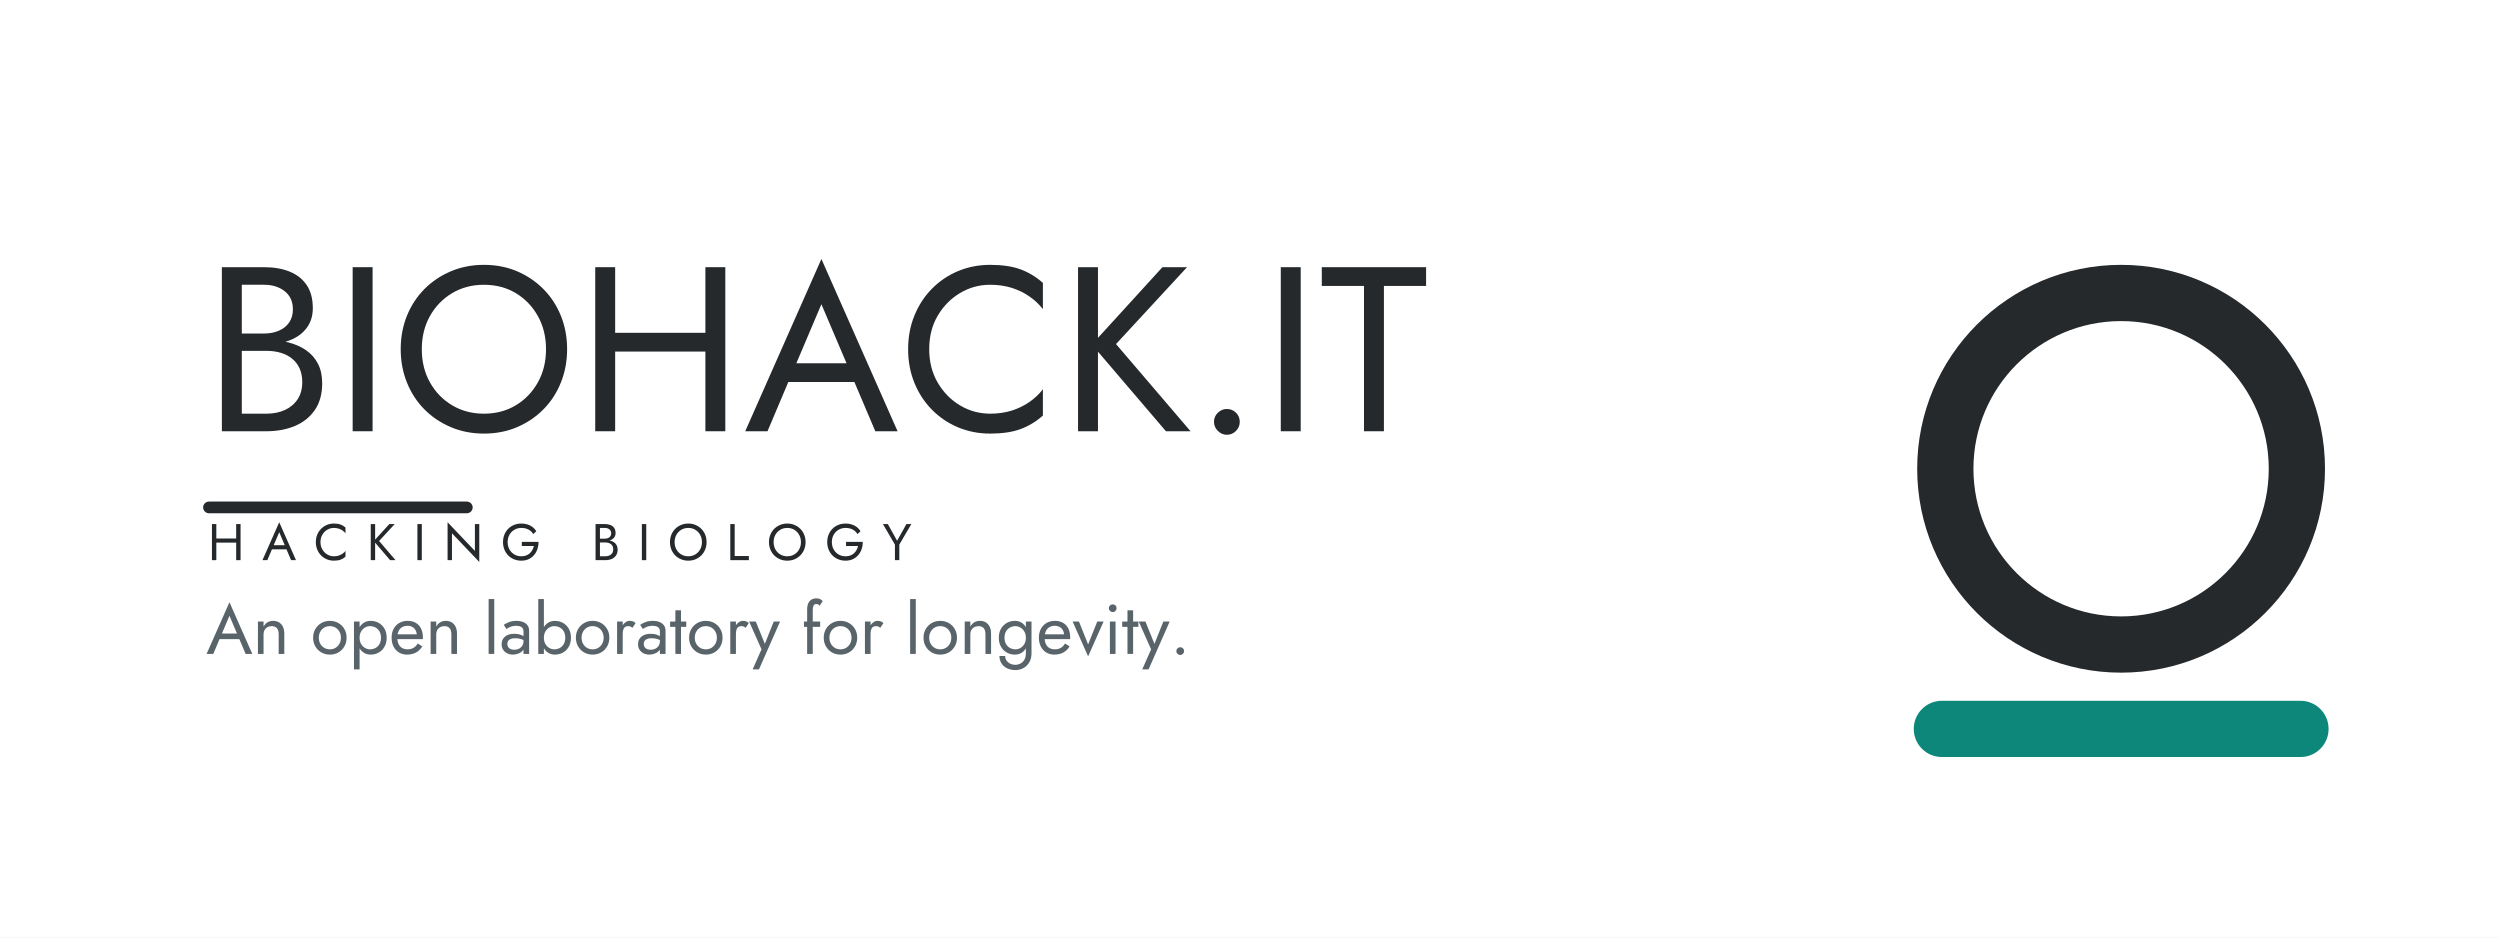
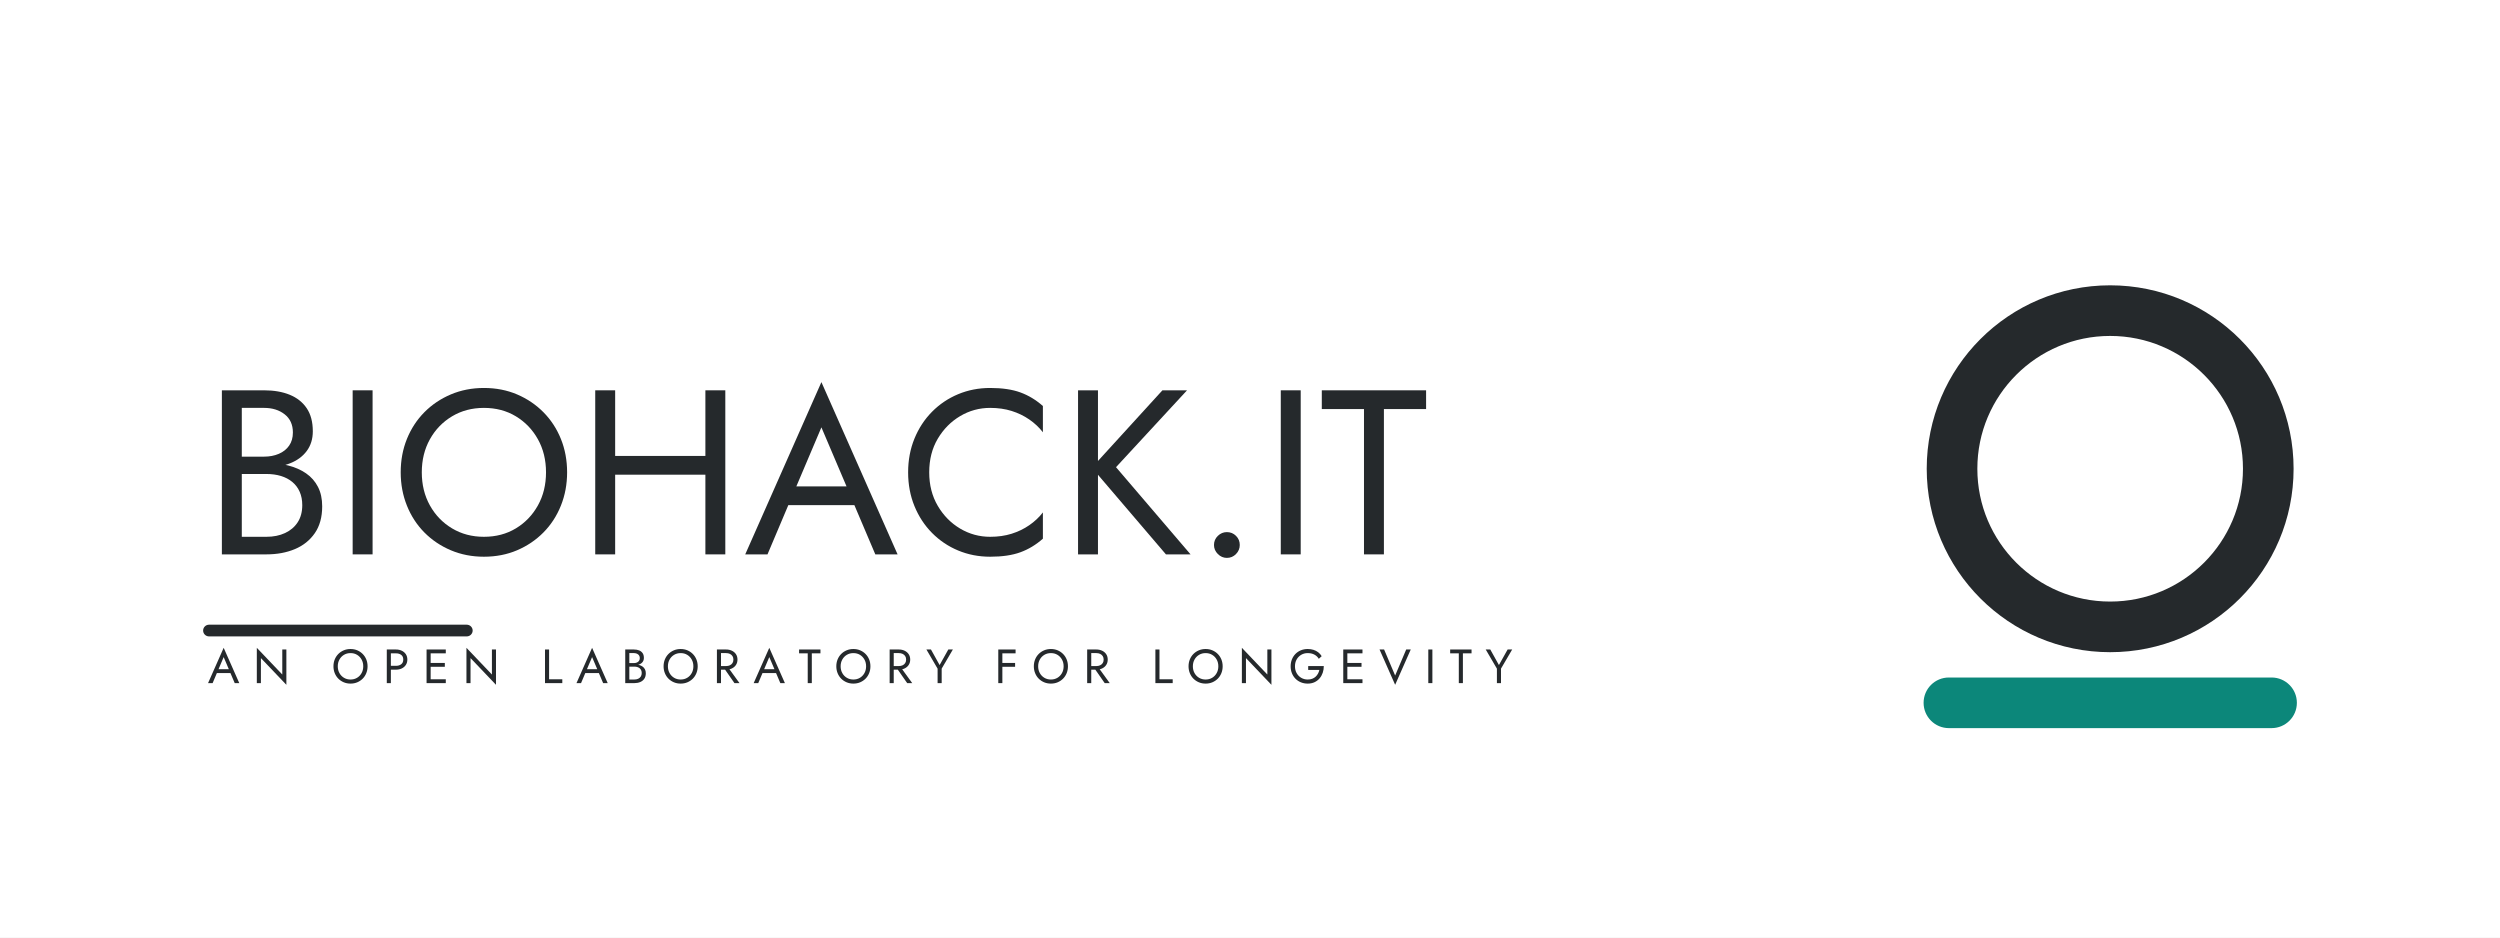
<svg xmlns="http://www.w3.org/2000/svg" viewBox="0 0 1600 600" width="1600" height="600">
  <rect width="1600" height="600" fill="#ffffff" />
-   <g fill="#25292c" transform="translate(130.0,276.0) scale(0.15,-0.15)">
+   <g fill="#25292c" transform="translate(130.0,354.8) scale(0.15,-0.15)">
    <path d="M147 370H260Q323 370 369.5 388.0Q416 406 442.0 441.0Q468 476 468 525Q468 585 442.0 623.5Q416 662 369.5 681.0Q323 700 260 700H80V0H270Q338 0 391.5 22.5Q445 45 476.5 90.5Q508 136 508 205Q508 253 490.0 288.0Q472 323 439.5 345.5Q407 368 364.0 379.0Q321 390 270 390H147V343H270Q304 343 332.0 334.5Q360 326 380.5 309.0Q401 292 412.0 267.0Q423 242 423 210Q423 167 403.5 137.0Q384 107 349.5 91.0Q315 75 270 75H165V625H260Q313 625 348.0 597.5Q383 570 383 520Q383 487 367.0 464.0Q351 441 323.0 429.0Q295 417 260 417H147Z" transform="translate(0.0,0)" />
    <path d="M80 700V0H165V700Z" transform="translate(558.0,0)" />
    <path d="M130 350Q130 429 164.5 491.0Q199 553 259.0 589.0Q319 625 395 625Q472 625 531.5 589.0Q591 553 625.5 491.0Q660 429 660 350Q660 271 625.5 209.0Q591 147 531.5 111.0Q472 75 395 75Q319 75 259.0 111.0Q199 147 164.5 209.0Q130 271 130 350ZM40 350Q40 274 66.5 208.0Q93 142 141.0 93.5Q189 45 254.0 17.5Q319 -10 395 -10Q472 -10 536.5 17.5Q601 45 649.0 93.5Q697 142 723.5 208.0Q750 274 750 350Q750 427 723.5 492.5Q697 558 649.0 606.5Q601 655 536.5 682.5Q472 710 395 710Q319 710 254.0 682.5Q189 655 141.0 606.5Q93 558 66.5 492.5Q40 427 40 350Z" transform="translate(803.0,0)" />
    <path d="M127 340H607V420H127ZM550 700V0H635V700ZM80 700V0H165V700Z" transform="translate(1593.0,0)" />
    <path d="M147 210H517L487 290H177ZM330 542 450 260 458 240 560 0H655L330 735L5 0H100L204 246L212 264Z" transform="translate(2308.0,0)" />
    <path d="M130 350Q130 432 166.5 493.5Q203 555 262.0 590.0Q321 625 390 625Q440 625 481.5 612.0Q523 599 557.0 575.5Q591 552 615 521V633Q571 672 519.0 691.0Q467 710 390 710Q317 710 253.5 683.5Q190 657 142.0 608.5Q94 560 67.0 494.0Q40 428 40 350Q40 272 67.0 206.0Q94 140 142.0 91.5Q190 43 253.5 16.5Q317 -10 390 -10Q467 -10 519.0 9.0Q571 28 615 67V179Q591 148 557.0 124.5Q523 101 481.5 88.0Q440 75 390 75Q321 75 262.0 110.0Q203 145 166.5 207.0Q130 269 130 350Z" transform="translate(2968.0,0)" />
    <path d="M80 700V0H165V700ZM440 700 139 370 455 0H560L242 372L545 700Z" transform="translate(3653.0,0)" />
    <path d="M95 40Q95 18 111.5 1.5Q128 -15 150 -15Q173 -15 189.0 1.5Q205 18 205 40Q205 63 189.0 79.0Q173 95 150 95Q128 95 111.5 79.0Q95 63 95 40Z" transform="translate(4218.0,0)" />
    <path d="M80 700V0H165V700Z" transform="translate(4518.0,0)" />
    <path d="M10 620H190V0H275V620H455V700H10Z" transform="translate(4763.0,0)" />
  </g>
-   <rect x="130.0" y="321.0" width="172.5" height="7.5" rx="3.8" fill="#25292c" />
-   <g fill="#25292c" transform="translate(133.0,358.5) scale(0.033,-0.033)">
-     <path d="M127 340H607V420H127ZM550 700V0H635V700ZM80 700V0H165V700Z" transform="translate(0.0,0)" />
-     <path d="M147 210H517L487 290H177ZM330 542 450 260 458 240 560 0H655L330 735L5 0H100L204 246L212 264Z" transform="translate(1055.0,0)" />
-     <path d="M130 350Q130 432 166.5 493.5Q203 555 262.0 590.0Q321 625 390 625Q440 625 481.5 612.0Q523 599 557.0 575.5Q591 552 615 521V633Q571 672 519.0 691.0Q467 710 390 710Q317 710 253.5 683.5Q190 657 142.0 608.5Q94 560 67.0 494.0Q40 428 40 350Q40 272 67.0 206.0Q94 140 142.0 91.5Q190 43 253.5 16.5Q317 -10 390 -10Q467 -10 519.0 9.0Q571 28 615 67V179Q591 148 557.0 124.5Q523 101 481.5 88.0Q440 75 390 75Q321 75 262.0 110.0Q203 145 166.5 207.0Q130 269 130 350Z" transform="translate(2055.0,0)" />
-     <path d="M80 700V0H165V700ZM440 700 139 370 455 0H560L242 372L545 700Z" transform="translate(3080.0,0)" />
-     <path d="M80 700V0H165V700Z" transform="translate(3985.0,0)" />
-     <path d="M610 700V179L80 735V0H165V521L695 -35V700Z" transform="translate(4570.0,0)" />
-     <path d="M405 275H638Q629 234 609.5 198.0Q590 162 560.0 134.0Q530 106 488.5 90.5Q447 75 395 75Q321 75 261.0 110.0Q201 145 165.5 207.0Q130 269 130 350Q130 432 165.5 493.5Q201 555 261.0 590.0Q321 625 395 625Q475 625 534.0 593.5Q593 562 626 506L686 561Q656 610 612.5 643.0Q569 676 514.5 693.0Q460 710 395 710Q319 710 254.0 683.5Q189 657 141.0 608.5Q93 560 66.5 494.0Q40 428 40 350Q40 272 66.5 206.0Q93 140 141.0 91.5Q189 43 254.0 16.5Q319 -10 395 -10Q475 -10 537.5 19.5Q600 49 643.0 100.0Q686 151 708.0 216.5Q730 282 730 355H405Z" transform="translate(5685.0,0)" />
-     <path d="M147 370H260Q323 370 369.5 388.0Q416 406 442.0 441.0Q468 476 468 525Q468 585 442.0 623.5Q416 662 369.5 681.0Q323 700 260 700H80V0H270Q338 0 391.5 22.5Q445 45 476.5 90.5Q508 136 508 205Q508 253 490.0 288.0Q472 323 439.5 345.5Q407 368 364.0 379.0Q321 390 270 390H147V343H270Q304 343 332.0 334.5Q360 326 380.5 309.0Q401 292 412.0 267.0Q423 242 423 210Q423 167 403.5 137.0Q384 107 349.5 91.0Q315 75 270 75H165V625H260Q313 625 348.0 597.5Q383 570 383 520Q383 487 367.0 464.0Q351 441 323.0 429.0Q295 417 260 417H147Z" transform="translate(7440.0,0)" />
-     <path d="M80 700V0H165V700Z" transform="translate(8338.0,0)" />
-     <path d="M130 350Q130 429 164.5 491.0Q199 553 259.0 589.0Q319 625 395 625Q472 625 531.5 589.0Q591 553 625.5 491.0Q660 429 660 350Q660 271 625.5 209.0Q591 147 531.5 111.0Q472 75 395 75Q319 75 259.0 111.0Q199 147 164.5 209.0Q130 271 130 350ZM40 350Q40 274 66.5 208.0Q93 142 141.0 93.5Q189 45 254.0 17.5Q319 -10 395 -10Q472 -10 536.5 17.5Q601 45 649.0 93.5Q697 142 723.5 208.0Q750 274 750 350Q750 427 723.5 492.5Q697 558 649.0 606.5Q601 655 536.5 682.5Q472 710 395 710Q319 710 254.0 682.5Q189 655 141.0 606.5Q93 558 66.5 492.5Q40 427 40 350Z" transform="translate(8923.0,0)" />
-     <path d="M80 700V0H440V80H165V700Z" transform="translate(10053.0,0)" />
-     <path d="M130 350Q130 429 164.5 491.0Q199 553 259.0 589.0Q319 625 395 625Q472 625 531.5 589.0Q591 553 625.5 491.0Q660 429 660 350Q660 271 625.5 209.0Q591 147 531.5 111.0Q472 75 395 75Q319 75 259.0 111.0Q199 147 164.5 209.0Q130 271 130 350ZM40 350Q40 274 66.5 208.0Q93 142 141.0 93.5Q189 45 254.0 17.5Q319 -10 395 -10Q472 -10 536.5 17.5Q601 45 649.0 93.5Q697 142 723.5 208.0Q750 274 750 350Q750 427 723.5 492.5Q697 558 649.0 606.5Q601 655 536.5 682.5Q472 710 395 710Q319 710 254.0 682.5Q189 655 141.0 606.5Q93 558 66.5 492.5Q40 427 40 350Z" transform="translate(10843.0,0)" />
-     <path d="M405 275H638Q629 234 609.5 198.0Q590 162 560.0 134.0Q530 106 488.5 90.5Q447 75 395 75Q321 75 261.0 110.0Q201 145 165.5 207.0Q130 269 130 350Q130 432 165.5 493.5Q201 555 261.0 590.0Q321 625 395 625Q475 625 534.0 593.5Q593 562 626 506L686 561Q656 610 612.5 643.0Q569 676 514.5 693.0Q460 710 395 710Q319 710 254.0 683.5Q189 657 141.0 608.5Q93 560 66.5 494.0Q40 428 40 350Q40 272 66.5 206.0Q93 140 141.0 91.5Q189 43 254.0 16.5Q319 -10 395 -10Q475 -10 537.5 19.5Q600 49 643.0 100.0Q686 151 708.0 216.5Q730 282 730 355H405Z" transform="translate(11973.0,0)" />
-     <path d="M461 700 280 376 100 700H5L238 301V0H323V302L556 700Z" transform="translate(13088.0,0)" />
+   <rect x="130.0" y="399.8" width="172.5" height="7.5" rx="3.8" fill="#25292c" />
+   <g fill="#25292c" transform="translate(133.0,437.2) scale(0.03075,-0.03075)">
+     <path d="M147 210H517L487 290H177ZM330 542 450 260 458 240 560 0H655L330 735L5 0H100L204 246L212 264Z" transform="translate(0.0,0)" />
+     <path d="M610 700V179L80 735V0H165V521L695 -35V700Z" transform="translate(940.0,0)" />
+     <path d="M130 350Q130 429 164.5 491.0Q199 553 259.0 589.0Q319 625 395 625Q472 625 531.5 589.0Q591 553 625.5 491.0Q660 429 660 350Q660 271 625.5 209.0Q591 147 531.5 111.0Q472 75 395 75Q319 75 259.0 111.0Q199 147 164.5 209.0Q130 271 130 350ZM40 350Q40 274 66.5 208.0Q93 142 141.0 93.5Q189 45 254.0 17.5Q319 -10 395 -10Q472 -10 536.5 17.5Q601 45 649.0 93.5Q697 142 723.5 208.0Q750 274 750 350Q750 427 723.5 492.5Q697 558 649.0 606.5Q601 655 536.5 682.5Q472 710 395 710Q319 710 254.0 682.5Q189 655 141.0 606.5Q93 558 66.5 492.5Q40 427 40 350Z" transform="translate(2575.0,0)" />
+     <path d="M80 700V0H165V700ZM127 620H270Q338 620 380.5 587.5Q423 555 423 490Q423 426 380.5 393.0Q338 360 270 360H127V280H270Q338 280 391.5 305.5Q445 331 476.5 378.5Q508 426 508 490Q508 555 476.5 602.0Q445 649 391.5 674.5Q338 700 270 700H127Z" transform="translate(3645.0,0)" />
+     <path d="M127 0H480V80H127ZM127 620H480V700H127ZM127 340H460V420H127ZM80 700V0H165V700Z" transform="translate(4473.0,0)" />
+     <path d="M610 700V179L80 735V0H165V521L695 -35V700Z" transform="translate(5303.0,0)" />
+     <path d="M80 700V0H440V80H165V700Z" transform="translate(6938.0,0)" />
+     <path d="M147 210H517L487 290H177ZM330 542 450 260 458 240 560 0H655L330 735L5 0H100L204 246L212 264Z" transform="translate(7668.0,0)" />
+     <path d="M147 370H260Q323 370 369.5 388.0Q416 406 442.0 441.0Q468 476 468 525Q468 585 442.0 623.5Q416 662 369.5 681.0Q323 700 260 700H80V0H270Q338 0 391.5 22.5Q445 45 476.5 90.5Q508 136 508 205Q508 253 490.0 288.0Q472 323 439.5 345.5Q407 368 364.0 379.0Q321 390 270 390H147V343H270Q304 343 332.0 334.5Q360 326 380.5 309.0Q401 292 412.0 267.0Q423 242 423 210Q423 167 403.5 137.0Q384 107 349.5 91.0Q315 75 270 75H165V625H260Q313 625 348.0 597.5Q383 570 383 520Q383 487 367.0 464.0Q351 441 323.0 429.0Q295 417 260 417H147Z" transform="translate(8608.0,0)" />
+     <path d="M130 350Q130 429 164.5 491.0Q199 553 259.0 589.0Q319 625 395 625Q472 625 531.5 589.0Q591 553 625.5 491.0Q660 429 660 350Q660 271 625.5 209.0Q591 147 531.5 111.0Q472 75 395 75Q319 75 259.0 111.0Q199 147 164.5 209.0Q130 271 130 350ZM40 350Q40 274 66.5 208.0Q93 142 141.0 93.5Q189 45 254.0 17.5Q319 -10 395 -10Q472 -10 536.5 17.5Q601 45 649.0 93.5Q697 142 723.5 208.0Q750 274 750 350Q750 427 723.5 492.5Q697 558 649.0 606.5Q601 655 536.5 682.5Q472 710 395 710Q319 710 254.0 682.5Q189 655 141.0 606.5Q93 558 66.5 492.5Q40 427 40 350Z" transform="translate(9446.0,0)" />
+     <path d="M205 345 445 0H550L300 345ZM80 700V0H165V700ZM127 625H270Q315 625 349.5 609.0Q384 593 403.5 563.0Q423 533 423 490Q423 447 403.5 417.0Q384 387 349.5 371.0Q315 355 270 355H127V280H270Q338 280 391.5 305.5Q445 331 476.5 378.5Q508 426 508 490Q508 555 476.5 602.0Q445 649 391.5 674.5Q338 700 270 700H127Z" transform="translate(10516.0,0)" />
+     <path d="M147 210H517L487 290H177ZM330 542 450 260 458 240 560 0H655L330 735L5 0H100L204 246L212 264Z" transform="translate(11356.0,0)" />
+     <path d="M10 620H190V0H275V620H455V700H10Z" transform="translate(12296.0,0)" />
+     <path d="M130 350Q130 429 164.5 491.0Q199 553 259.0 589.0Q319 625 395 625Q472 625 531.5 589.0Q591 553 625.5 491.0Q660 429 660 350Q660 271 625.5 209.0Q591 147 531.5 111.0Q472 75 395 75Q319 75 259.0 111.0Q199 147 164.5 209.0Q130 271 130 350ZM40 350Q40 274 66.5 208.0Q93 142 141.0 93.5Q189 45 254.0 17.5Q319 -10 395 -10Q472 -10 536.5 17.5Q601 45 649.0 93.5Q697 142 723.5 208.0Q750 274 750 350Q750 427 723.5 492.5Q697 558 649.0 606.5Q601 655 536.5 682.5Q472 710 395 710Q319 710 254.0 682.5Q189 655 141.0 606.5Q93 558 66.5 492.5Q40 427 40 350Z" transform="translate(13041.0,0)" />
+     <path d="M205 345 445 0H550L300 345ZM80 700V0H165V700ZM127 625H270Q315 625 349.5 609.0Q384 593 403.5 563.0Q423 533 423 490Q423 447 403.5 417.0Q384 387 349.5 371.0Q315 355 270 355H127V280H270Q338 280 391.5 305.5Q445 331 476.5 378.5Q508 426 508 490Q508 555 476.5 602.0Q445 649 391.5 674.5Q338 700 270 700H127Z" transform="translate(14111.0,0)" />
+     <path d="M461 700 280 376 100 700H5L238 301V0H323V302L556 700Z" transform="translate(14951.0,0)" />
+     <path d="M127 620H440V700H127ZM127 340H430V420H127ZM80 700V0H165V700Z" transform="translate(16372.0,0)" />
+     <path d="M130 350Q130 429 164.5 491.0Q199 553 259.0 589.0Q319 625 395 625Q472 625 531.5 589.0Q591 553 625.5 491.0Q660 429 660 350Q660 271 625.5 209.0Q591 147 531.5 111.0Q472 75 395 75Q319 75 259.0 111.0Q199 147 164.5 209.0Q130 271 130 350ZM40 350Q40 274 66.5 208.0Q93 142 141.0 93.5Q189 45 254.0 17.5Q319 -10 395 -10Q472 -10 536.5 17.5Q601 45 649.0 93.5Q697 142 723.5 208.0Q750 274 750 350Q750 427 723.5 492.5Q697 558 649.0 606.5Q601 655 536.5 682.5Q472 710 395 710Q319 710 254.0 682.5Q189 655 141.0 606.5Q93 558 66.5 492.5Q40 427 40 350Z" transform="translate(17152.0,0)" />
+     <path d="M205 345 445 0H550L300 345ZM80 700V0H165V700ZM127 625H270Q315 625 349.5 609.0Q384 593 403.5 563.0Q423 533 423 490Q423 447 403.5 417.0Q384 387 349.5 371.0Q315 355 270 355H127V280H270Q338 280 391.5 305.5Q445 331 476.5 378.5Q508 426 508 490Q508 555 476.5 602.0Q445 649 391.5 674.5Q338 700 270 700H127Z" transform="translate(18222.0,0)" />
+     <path d="M80 700V0H440V80H165V700Z" transform="translate(19642.0,0)" />
+     <path d="M130 350Q130 429 164.5 491.0Q199 553 259.0 589.0Q319 625 395 625Q472 625 531.5 589.0Q591 553 625.5 491.0Q660 429 660 350Q660 271 625.5 209.0Q591 147 531.5 111.0Q472 75 395 75Q319 75 259.0 111.0Q199 147 164.5 209.0Q130 271 130 350ZM40 350Q40 274 66.5 208.0Q93 142 141.0 93.5Q189 45 254.0 17.5Q319 -10 395 -10Q472 -10 536.5 17.5Q601 45 649.0 93.5Q697 142 723.5 208.0Q750 274 750 350Q750 427 723.5 492.5Q697 558 649.0 606.5Q601 655 536.5 682.5Q472 710 395 710Q319 710 254.0 682.5Q189 655 141.0 606.5Q93 558 66.5 492.5Q40 427 40 350Z" transform="translate(20372.0,0)" />
+     <path d="M610 700V179L80 735V0H165V521L695 -35V700Z" transform="translate(21442.0,0)" />
+     <path d="M405 275H638Q629 234 609.5 198.0Q590 162 560.0 134.0Q530 106 488.5 90.5Q447 75 395 75Q321 75 261.0 110.0Q201 145 165.5 207.0Q130 269 130 350Q130 432 165.5 493.5Q201 555 261.0 590.0Q321 625 395 625Q475 625 534.0 593.5Q593 562 626 506L686 561Q656 610 612.5 643.0Q569 676 514.5 693.0Q460 710 395 710Q319 710 254.0 683.5Q189 657 141.0 608.5Q93 560 66.5 494.0Q40 428 40 350Q40 272 66.5 206.0Q93 140 141.0 91.5Q189 43 254.0 16.5Q319 -10 395 -10Q475 -10 537.5 19.5Q600 49 643.0 100.0Q686 151 708.0 216.5Q730 282 730 355H405Z" transform="translate(22497.0,0)" />
+     <path d="M127 0H480V80H127ZM127 620H480V700H127ZM127 340H460V420H127ZM80 700V0H165V700Z" transform="translate(23552.0,0)" />
+     <path d="M330 158 100 700H5L330 -35L655 700H560Z" transform="translate(24382.0,0)" />
+     <path d="M80 700V0H165V700Z" transform="translate(25322.0,0)" />
+     <path d="M10 620H190V0H275V620H455V700H10Z" transform="translate(25847.0,0)" />
+     <path d="M461 700 280 376 100 700H5L238 301V0H323V302L556 700Z" transform="translate(26592.0,0)" />
  </g>
-   <g fill="#59636a" transform="translate(132.0,418.5) scale(0.045,-0.045)">
-     <path d="M147 210H517L487 290H177ZM330 542 450 260 458 240 560 0H655L330 735L5 0H100L204 246L212 264Z" transform="translate(0.0,0)" />
-     <path d="M370 280V0H450V290Q450 373 407.5 421.5Q365 470 292 470Q247 470 212.5 450.0Q178 430 155 388V460H75V0H155V280Q155 314 169.5 340.0Q184 366 210.5 380.5Q237 395 272 395Q320 395 345.0 366.0Q370 337 370 280Z" transform="translate(660.0,0)" />
-     <path d="M35 230Q35 161 66.5 106.5Q98 52 152.0 21.0Q206 -10 273 -10Q341 -10 394.5 21.0Q448 52 479.5 106.5Q511 161 511 230Q511 300 479.5 354.0Q448 408 394.5 439.0Q341 470 273 470Q206 470 152.0 439.0Q98 408 66.5 354.0Q35 300 35 230ZM116 230Q116 278 136.5 315.5Q157 353 192.5 374.0Q228 395 273 395Q318 395 353.5 374.0Q389 353 409.5 315.5Q430 278 430 230Q430 182 409.5 145.0Q389 108 353.5 86.5Q318 65 273 65Q228 65 192.5 86.5Q157 108 136.5 145.0Q116 182 116 230Z" transform="translate(1485.0,0)" />
-     <path d="M150 -220V460H70V-220ZM535 230Q535 305 504.0 358.5Q473 412 421.5 441.0Q370 470 307 470Q250 470 206.5 441.0Q163 412 138.5 358.5Q114 305 114 230Q114 156 138.5 102.0Q163 48 206.5 19.0Q250 -10 307 -10Q370 -10 421.5 19.0Q473 48 504.0 102.0Q535 156 535 230ZM454 230Q454 177 432.5 140.0Q411 103 375.5 84.0Q340 65 297 65Q262 65 228.0 84.0Q194 103 172.0 140.0Q150 177 150 230Q150 283 172.0 320.0Q194 357 228.0 376.0Q262 395 297 395Q340 395 375.5 376.0Q411 357 432.5 320.0Q454 283 454 230Z" transform="translate(2031.0,0)" />
-     <path d="M253 -10Q327 -10 381.5 19.5Q436 49 472 107L407 148Q382 106 346.0 85.5Q310 65 263 65Q216 65 183.0 85.0Q150 105 133.0 143.0Q116 181 116 235Q117 288 134.5 324.5Q152 361 184.5 380.5Q217 400 263 400Q302 400 331.0 383.0Q360 366 376.5 336.0Q393 306 393 265Q393 258 390.0 247.5Q387 237 384 232L416 278H86V210H479Q479 212 479.5 219.5Q480 227 480 234Q480 307 454.0 360.0Q428 413 379.5 441.5Q331 470 263 470Q195 470 143.5 440.0Q92 410 63.5 356.0Q35 302 35 230Q35 159 62.5 105.0Q90 51 139.5 20.5Q189 -10 253 -10Z" transform="translate(2601.0,0)" />
-     <path d="M370 280V0H450V290Q450 373 407.5 421.5Q365 470 292 470Q247 470 212.5 450.0Q178 430 155 388V460H75V0H155V280Q155 314 169.5 340.0Q184 366 210.5 380.5Q237 395 272 395Q320 395 345.0 366.0Q370 337 370 280Z" transform="translate(3116.0,0)" />
-     <path d="M75 780V0H155V780Z" transform="translate(3941.0,0)" />
-     <path d="M111 142Q111 167 123.0 185.0Q135 203 159.5 213.0Q184 223 223 223Q265 223 302.0 212.5Q339 202 374 178V225Q367 234 347.0 248.5Q327 263 293.5 274.5Q260 286 210 286Q125 286 77.5 245.5Q30 205 30 138Q30 91 52.0 58.0Q74 25 110.5 7.5Q147 -10 189 -10Q227 -10 265.5 4.0Q304 18 330.5 47.0Q357 76 357 120L341 180Q341 144 323.5 116.5Q306 89 276.5 74.0Q247 59 210 59Q181 59 158.5 68.5Q136 78 123.5 97.0Q111 116 111 142ZM99 354Q110 362 129.0 373.0Q148 384 175.5 392.0Q203 400 237 400Q258 400 277.0 396.0Q296 392 310.5 383.0Q325 374 333.0 358.5Q341 343 341 319V0H421V330Q421 375 398.5 406.0Q376 437 335.5 453.5Q295 470 241 470Q177 470 131.5 451.0Q86 432 60 413Z" transform="translate(4171.0,0)" />
-     <path d="M150 780H70V0H150ZM535 230Q535 305 504.0 358.5Q473 412 421.5 441.0Q370 470 307 470Q250 470 206.5 441.0Q163 412 138.5 358.5Q114 305 114 230Q114 156 138.5 102.0Q163 48 206.5 19.0Q250 -10 307 -10Q370 -10 421.5 19.0Q473 48 504.0 102.0Q535 156 535 230ZM454 230Q454 177 432.5 140.0Q411 103 375.5 84.0Q340 65 297 65Q262 65 228.0 84.0Q194 103 172.0 140.0Q150 177 150 230Q150 283 172.0 320.0Q194 357 228.0 376.0Q262 395 297 395Q340 395 375.5 376.0Q411 357 432.5 320.0Q454 283 454 230Z" transform="translate(4652.0,0)" />
-     <path d="M35 230Q35 161 66.5 106.5Q98 52 152.0 21.0Q206 -10 273 -10Q341 -10 394.5 21.0Q448 52 479.5 106.5Q511 161 511 230Q511 300 479.5 354.0Q448 408 394.5 439.0Q341 470 273 470Q206 470 152.0 439.0Q98 408 66.5 354.0Q35 300 35 230ZM116 230Q116 278 136.5 315.5Q157 353 192.5 374.0Q228 395 273 395Q318 395 353.5 374.0Q389 353 409.5 315.5Q430 278 430 230Q430 182 409.5 145.0Q389 108 353.5 86.5Q318 65 273 65Q228 65 192.5 86.5Q157 108 136.5 145.0Q116 182 116 230Z" transform="translate(5222.0,0)" />
-     <path d="M155 460H75V0H155ZM294 372 338 438Q320 457 298.5 463.5Q277 470 252 470Q220 470 189.0 445.0Q158 420 138.5 377.5Q119 335 119 280H155Q155 313 161.5 339.0Q168 365 185.0 380.0Q202 395 232 395Q252 395 265.0 389.5Q278 384 294 372Z" transform="translate(5768.0,0)" />
-     <path d="M111 142Q111 167 123.0 185.0Q135 203 159.5 213.0Q184 223 223 223Q265 223 302.0 212.5Q339 202 374 178V225Q367 234 347.0 248.5Q327 263 293.5 274.5Q260 286 210 286Q125 286 77.5 245.5Q30 205 30 138Q30 91 52.0 58.0Q74 25 110.5 7.5Q147 -10 189 -10Q227 -10 265.5 4.0Q304 18 330.5 47.0Q357 76 357 120L341 180Q341 144 323.5 116.5Q306 89 276.5 74.0Q247 59 210 59Q181 59 158.5 68.5Q136 78 123.5 97.0Q111 116 111 142ZM99 354Q110 362 129.0 373.0Q148 384 175.5 392.0Q203 400 237 400Q258 400 277.0 396.0Q296 392 310.5 383.0Q325 374 333.0 358.5Q341 343 341 319V0H421V330Q421 375 398.5 406.0Q376 437 335.5 453.5Q295 470 241 470Q177 470 131.5 451.0Q86 432 60 413Z" transform="translate(6111.0,0)" />
-     <path d="M5 460V385H235V460ZM80 620V0H160V620Z" transform="translate(6592.0,0)" />
-     <path d="M35 230Q35 161 66.5 106.5Q98 52 152.0 21.0Q206 -10 273 -10Q341 -10 394.5 21.0Q448 52 479.5 106.5Q511 161 511 230Q511 300 479.5 354.0Q448 408 394.5 439.0Q341 470 273 470Q206 470 152.0 439.0Q98 408 66.5 354.0Q35 300 35 230ZM116 230Q116 278 136.5 315.5Q157 353 192.5 374.0Q228 395 273 395Q318 395 353.5 374.0Q389 353 409.5 315.5Q430 278 430 230Q430 182 409.5 145.0Q389 108 353.5 86.5Q318 65 273 65Q228 65 192.5 86.5Q157 108 136.5 145.0Q116 182 116 230Z" transform="translate(6832.0,0)" />
-     <path d="M155 460H75V0H155ZM294 372 338 438Q320 457 298.5 463.5Q277 470 252 470Q220 470 189.0 445.0Q158 420 138.5 377.5Q119 335 119 280H155Q155 313 161.5 339.0Q168 365 185.0 380.0Q202 395 232 395Q252 395 265.0 389.5Q278 384 294 372Z" transform="translate(7378.0,0)" />
-     <path d="M440 460H350L208 104L241 100L95 460H0L176 65L50 -220H140Z" transform="translate(7721.0,0)" />
-     <path d="M40 460V385H270V460ZM262 684 306 750Q299 760 286.5 769.0Q274 778 257.0 784.0Q240 790 218 790Q176 790 146.5 772.5Q117 755 101.0 720.0Q85 685 85 630V0H165V620Q165 653 171.0 673.0Q177 693 187.5 701.5Q198 710 213 710Q225 710 238.5 705.5Q252 701 262 684Z" transform="translate(8461.0,0)" />
-     <path d="M35 230Q35 161 66.5 106.5Q98 52 152.0 21.0Q206 -10 273 -10Q341 -10 394.5 21.0Q448 52 479.5 106.5Q511 161 511 230Q511 300 479.5 354.0Q448 408 394.5 439.0Q341 470 273 470Q206 470 152.0 439.0Q98 408 66.5 354.0Q35 300 35 230ZM116 230Q116 278 136.5 315.5Q157 353 192.5 374.0Q228 395 273 395Q318 395 353.5 374.0Q389 353 409.5 315.5Q430 278 430 230Q430 182 409.5 145.0Q389 108 353.5 86.5Q318 65 273 65Q228 65 192.5 86.5Q157 108 136.5 145.0Q116 182 116 230Z" transform="translate(8747.0,0)" />
-     <path d="M155 460H75V0H155ZM294 372 338 438Q320 457 298.5 463.5Q277 470 252 470Q220 470 189.0 445.0Q158 420 138.5 377.5Q119 335 119 280H155Q155 313 161.5 339.0Q168 365 185.0 380.0Q202 395 232 395Q252 395 265.0 389.5Q278 384 294 372Z" transform="translate(9293.0,0)" />
-     <path d="M75 780V0H155V780Z" transform="translate(9936.0,0)" />
-     <path d="M35 230Q35 161 66.5 106.5Q98 52 152.0 21.0Q206 -10 273 -10Q341 -10 394.5 21.0Q448 52 479.5 106.5Q511 161 511 230Q511 300 479.5 354.0Q448 408 394.5 439.0Q341 470 273 470Q206 470 152.0 439.0Q98 408 66.5 354.0Q35 300 35 230ZM116 230Q116 278 136.5 315.5Q157 353 192.5 374.0Q228 395 273 395Q318 395 353.5 374.0Q389 353 409.5 315.5Q430 278 430 230Q430 182 409.5 145.0Q389 108 353.5 86.5Q318 65 273 65Q228 65 192.5 86.5Q157 108 136.5 145.0Q116 182 116 230Z" transform="translate(10166.0,0)" />
-     <path d="M370 280V0H450V290Q450 373 407.5 421.5Q365 470 292 470Q247 470 212.5 450.0Q178 430 155 388V460H75V0H155V280Q155 314 169.5 340.0Q184 366 210.5 380.5Q237 395 272 395Q320 395 345.0 366.0Q370 337 370 280Z" transform="translate(10712.0,0)" />
-     <path d="M44 -30Q44 -89 73.0 -134.5Q102 -180 153.5 -205.0Q205 -230 272 -230Q330 -230 382.0 -203.0Q434 -176 467.0 -122.5Q500 -69 500 10V460H420V10Q420 -48 397.5 -84.5Q375 -121 341.0 -138.0Q307 -155 272 -155Q227 -155 194.0 -137.5Q161 -120 143.0 -91.5Q125 -63 125 -30ZM35 230Q35 156 66.0 102.0Q97 48 149.0 19.0Q201 -10 263 -10Q321 -10 364.0 19.0Q407 48 431.5 102.0Q456 156 456 230Q456 305 431.5 358.5Q407 412 364.0 441.0Q321 470 263 470Q201 470 149.0 441.0Q97 412 66.0 358.5Q35 305 35 230ZM116 230Q116 283 137.5 320.0Q159 357 195.0 376.0Q231 395 273 395Q299 395 325.0 384.0Q351 373 372.5 352.0Q394 331 407.0 300.5Q420 270 420 230Q420 177 398.0 140.0Q376 103 342.0 84.0Q308 65 273 65Q231 65 195.0 84.0Q159 103 137.5 140.0Q116 177 116 230Z" transform="translate(11237.0,0)" />
-     <path d="M253 -10Q327 -10 381.5 19.5Q436 49 472 107L407 148Q382 106 346.0 85.5Q310 65 263 65Q216 65 183.0 85.0Q150 105 133.0 143.0Q116 181 116 235Q117 288 134.5 324.5Q152 361 184.5 380.5Q217 400 263 400Q302 400 331.0 383.0Q360 366 376.5 336.0Q393 306 393 265Q393 258 390.0 247.5Q387 237 384 232L416 278H86V210H479Q479 212 479.5 219.5Q480 227 480 234Q480 307 454.0 360.0Q428 413 379.5 441.5Q331 470 263 470Q195 470 143.5 440.0Q92 410 63.5 356.0Q35 302 35 230Q35 159 62.5 105.0Q90 51 139.5 20.5Q189 -10 253 -10Z" transform="translate(11807.0,0)" />
-     <path d="M0 460 220 -35 440 460H350L220 135L90 460Z" transform="translate(12322.0,0)" />
-     <path d="M75 650Q75 628 91.5 611.5Q108 595 130 595Q153 595 169.0 611.5Q185 628 185 650Q185 673 169.0 689.0Q153 705 130 705Q108 705 91.5 689.0Q75 673 75 650ZM90 460V0H170V460Z" transform="translate(12762.0,0)" />
-     <path d="M5 460V385H235V460ZM80 620V0H160V620Z" transform="translate(13022.0,0)" />
-     <path d="M440 460H350L208 104L241 100L95 460H0L176 65L50 -220H140Z" transform="translate(13262.0,0)" />
-     <path d="M95 40Q95 18 111.5 1.5Q128 -15 150 -15Q173 -15 189.0 1.5Q205 18 205 40Q205 63 189.0 79.0Q173 95 150 95Q128 95 111.5 79.0Q95 63 95 40Z" transform="translate(13702.0,0)" />
-   </g>
-   <circle cx="1357.5" cy="300.0" r="112.5" fill="none" stroke="#25292c" stroke-width="36.0" />
-   <rect x="1224.8" y="448.5" width="265.5" height="36.0" rx="18.0" fill="#0c877a" />
+   <circle cx="1350.5" cy="300.0" r="101.2" fill="none" stroke="#25292c" stroke-width="32.4" />
+   <rect x="1231.1" y="433.6" width="238.9" height="32.4" rx="16.2" fill="#0c877a" />
</svg>
